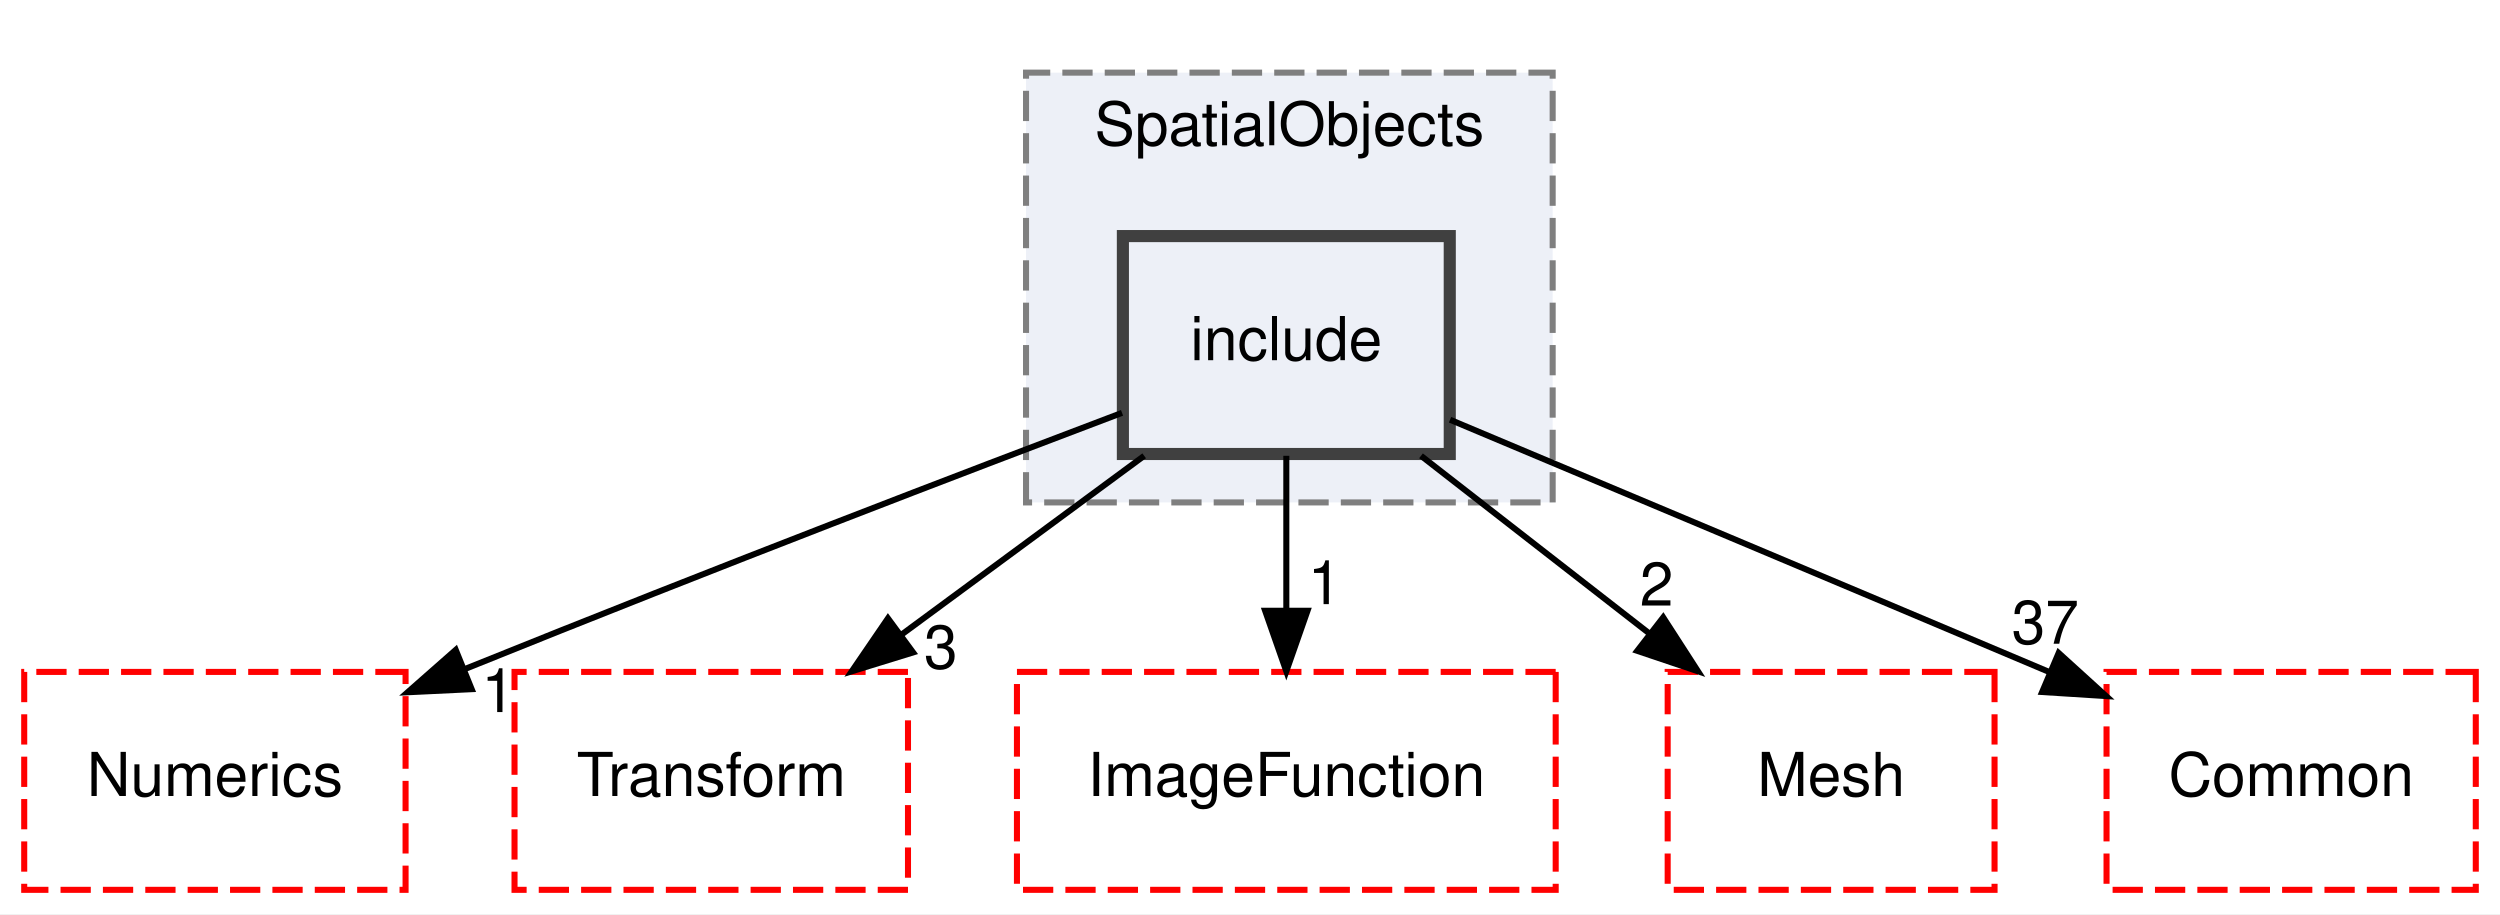
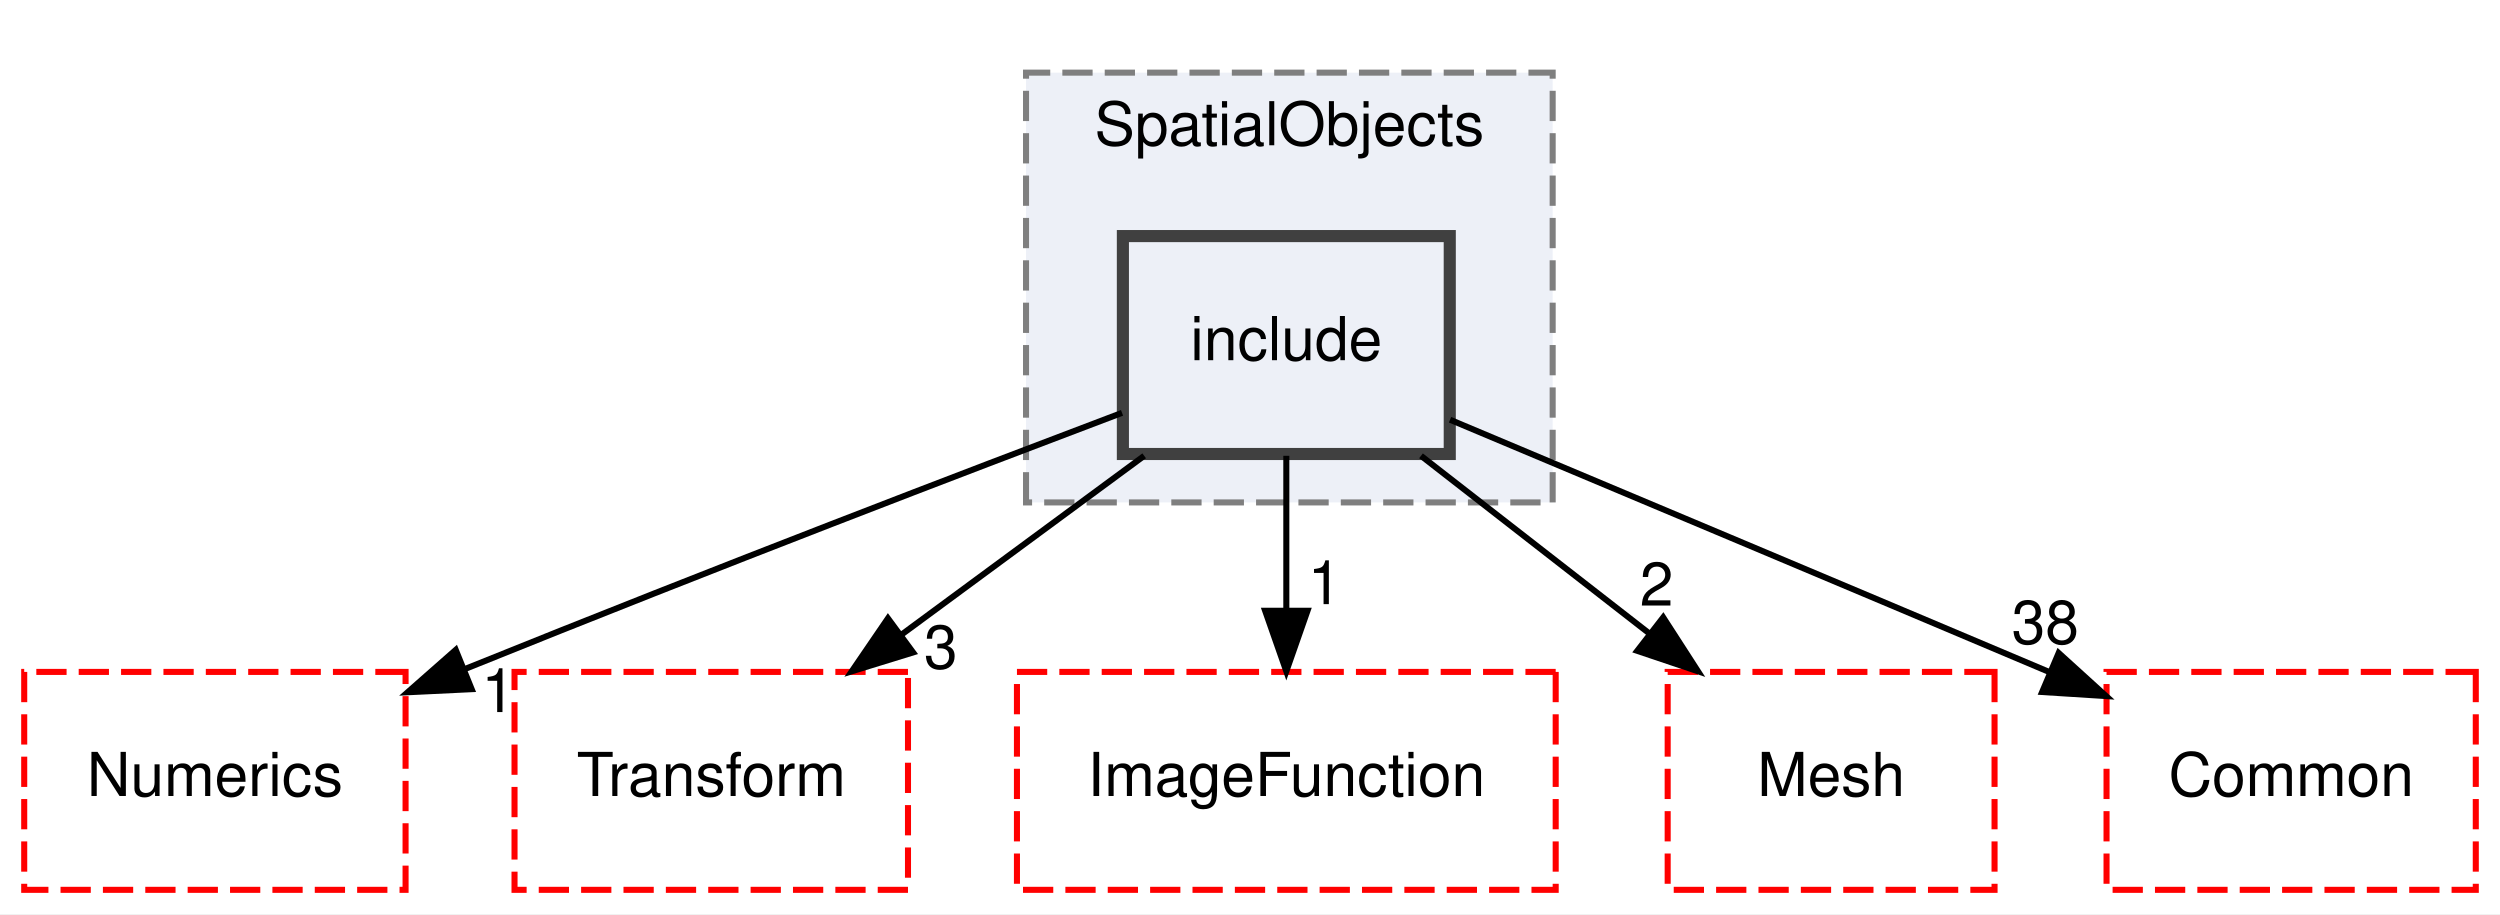
<svg xmlns="http://www.w3.org/2000/svg" xmlns:xlink="http://www.w3.org/1999/xlink" width="413pt" height="151pt" viewBox="0.00 0.00 413.00 151.00">
  <g id="graph0" class="graph" transform="scale(1 1) rotate(0) translate(4 147)">
    <polygon fill="white" stroke="transparent" points="-4,4 -4,-147 409,-147 409,4 -4,4" />
    <g id="clust1" class="cluster">
      <g id="a_clust1">
        <a xlink:href="dir_1bee2fb34076721d08fafd9564ef7a27.html" target="_top" xlink:title="SpatialObjects">
          <polygon fill="#edf0f7" stroke="#7f7f7f" stroke-dasharray="5,2" points="165.5,-64 165.5,-135 252.5,-135 252.5,-64 165.5,-64" />
          <text text-anchor="middle" x="209" y="-123" font-family="Helvetica,sans-Serif" font-size="10.00">SpatialObjects</text>
        </a>
      </g>
    </g>
    <g id="node1" class="node">
      <g id="a_node1">
        <a xlink:href="dir_1d354a03290ff429ac5f31238dc218f2.html" target="_top" xlink:title="include">
          <polygon fill="#edf0f7" stroke="#404040" stroke-width="2" points="235.5,-108 181.5,-108 181.5,-72 235.5,-72 235.5,-108" />
          <text text-anchor="middle" x="208.5" y="-87.5" font-family="Helvetica,sans-Serif" font-size="10.00">include</text>
        </a>
      </g>
    </g>
    <g id="node2" class="node">
      <g id="a_node2">
        <a xlink:href="dir_57605c80b6a7e87d0adba2f2655cc3cb.html" target="_top" xlink:title="Numerics">
          <polygon fill="none" stroke="red" stroke-dasharray="5,2" points="63,-36 0,-36 0,0 63,0 63,-36" />
          <text text-anchor="middle" x="31.5" y="-15.5" font-family="Helvetica,sans-Serif" font-size="10.00">Numerics</text>
        </a>
      </g>
    </g>
    <g id="edge1" class="edge">
      <path fill="none" stroke="black" d="M181.36,-78.8C155.54,-69.03 115.4,-53.68 72.76,-36.46" />
      <polygon fill="black" stroke="black" points="73.92,-33.15 63.34,-32.64 71.29,-39.64 73.92,-33.15" />
      <g id="a_edge1-headlabel">
        <a xlink:href="dir_000070_000212.html" target="_top" xlink:title="1">
          <text text-anchor="middle" x="78.32" y="-29.37" font-family="Helvetica,sans-Serif" font-size="10.00">1</text>
        </a>
      </g>
    </g>
    <g id="node3" class="node">
      <g id="a_node3">
        <a xlink:href="dir_6a74394530d20d7df929c672ed9fa8ba.html" target="_top" xlink:title="Transform">
          <polygon fill="none" stroke="red" stroke-dasharray="5,2" points="146,-36 81,-36 81,0 146,0 146,-36" />
          <text text-anchor="middle" x="113.5" y="-15.5" font-family="Helvetica,sans-Serif" font-size="10.00">Transform</text>
        </a>
      </g>
    </g>
    <g id="edge2" class="edge">
      <path fill="none" stroke="black" d="M185.02,-71.7C172.94,-62.8 158.05,-51.82 144.98,-42.2" />
      <polygon fill="black" stroke="black" points="146.84,-39.22 136.71,-36.1 142.69,-44.85 146.84,-39.22" />
      <g id="a_edge2-headlabel">
        <a xlink:href="dir_000070_000239.html" target="_top" xlink:title="3">
          <text text-anchor="middle" x="151.42" y="-36.57" font-family="Helvetica,sans-Serif" font-size="10.00">3</text>
        </a>
      </g>
    </g>
    <g id="node4" class="node">
      <g id="a_node4">
        <a xlink:href="dir_74281b52246cd7f0eb098df131413d14.html" target="_top" xlink:title="ImageFunction">
          <polygon fill="none" stroke="red" stroke-dasharray="5,2" points="253,-36 164,-36 164,0 253,0 253,-36" />
          <text text-anchor="middle" x="208.5" y="-15.5" font-family="Helvetica,sans-Serif" font-size="10.00">ImageFunction</text>
        </a>
      </g>
    </g>
    <g id="edge3" class="edge">
      <path fill="none" stroke="black" d="M208.5,-71.7C208.5,-63.98 208.5,-54.71 208.5,-46.11" />
      <polygon fill="black" stroke="black" points="212,-46.1 208.5,-36.1 205,-46.1 212,-46.1" />
      <g id="a_edge3-headlabel">
        <a xlink:href="dir_000070_000052.html" target="_top" xlink:title="1">
          <text text-anchor="middle" x="214.84" y="-47.2" font-family="Helvetica,sans-Serif" font-size="10.00">1</text>
        </a>
      </g>
    </g>
    <g id="node5" class="node">
      <g id="a_node5">
        <a xlink:href="dir_ccbf6776bad025584c31b55d4bd83604.html" target="_top" xlink:title="Mesh">
          <polygon fill="none" stroke="red" stroke-dasharray="5,2" points="325.5,-36 271.5,-36 271.5,0 325.5,0 325.5,-36" />
          <text text-anchor="middle" x="298.5" y="-15.5" font-family="Helvetica,sans-Serif" font-size="10.00">Mesh</text>
        </a>
      </g>
    </g>
    <g id="edge4" class="edge">
      <path fill="none" stroke="black" d="M230.75,-71.7C242.08,-62.88 256.03,-52.03 268.32,-42.47" />
      <polygon fill="black" stroke="black" points="270.76,-45.01 276.51,-36.1 266.47,-39.48 270.76,-45.01" />
      <g id="a_edge4-headlabel">
        <a xlink:href="dir_000070_000193.html" target="_top" xlink:title="2">
          <text text-anchor="middle" x="269.67" y="-46.95" font-family="Helvetica,sans-Serif" font-size="10.00">2</text>
        </a>
      </g>
    </g>
    <g id="node6" class="node">
      <g id="a_node6">
        <a xlink:href="dir_d38764bbd2ed2fce86b6f67aad6c8758.html" target="_top" xlink:title="Common">
          <polygon fill="none" stroke="red" stroke-dasharray="5,2" points="405,-36 344,-36 344,0 405,0 405,-36" />
          <text text-anchor="middle" x="374.5" y="-15.5" font-family="Helvetica,sans-Serif" font-size="10.00">Common</text>
        </a>
      </g>
    </g>
    <g id="edge5" class="edge">
      <path fill="none" stroke="black" d="M235.55,-77.66C261.07,-66.94 300.4,-50.42 334.5,-36 334.6,-35.96 334.69,-35.92 334.79,-35.88" />
      <polygon fill="black" stroke="black" points="336.09,-39.13 343.93,-32.01 333.36,-32.68 336.09,-39.13" />
      <g id="a_edge5-headlabel">
-         <a xlink:href="dir_000070_000010.html" target="_top" xlink:title="37">
-           <text text-anchor="middle" x="333.88" y="-40.65" font-family="Helvetica,sans-Serif" font-size="10.00">37</text>
+         <a xlink:href="dir_000070_000010.html" target="_top" xlink:title="38">
+           <text text-anchor="middle" x="333.88" y="-40.65" font-family="Helvetica,sans-Serif" font-size="10.00">38</text>
        </a>
      </g>
    </g>
  </g>
</svg>
